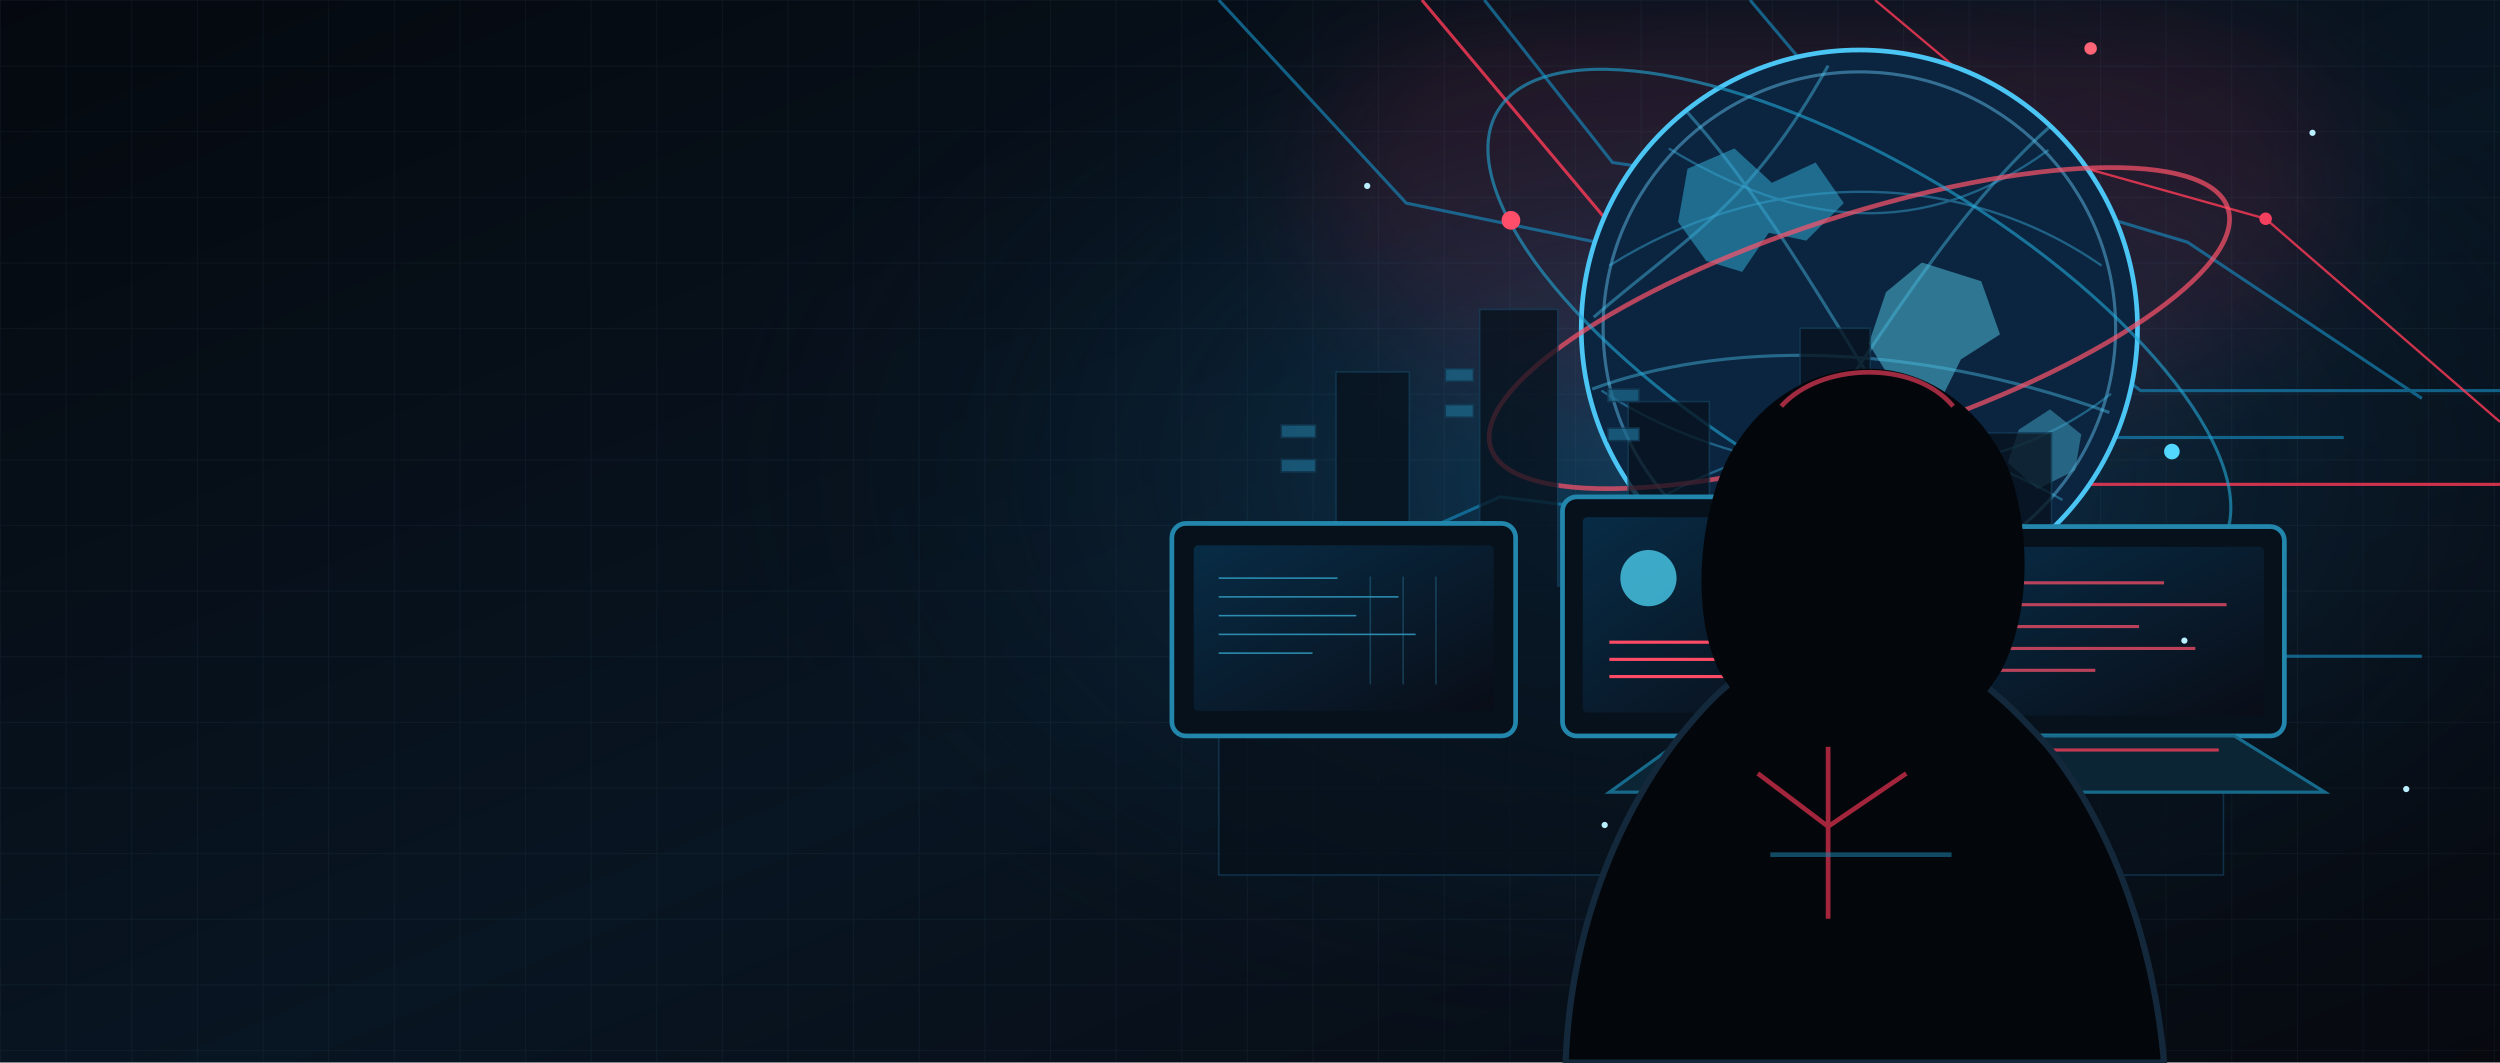
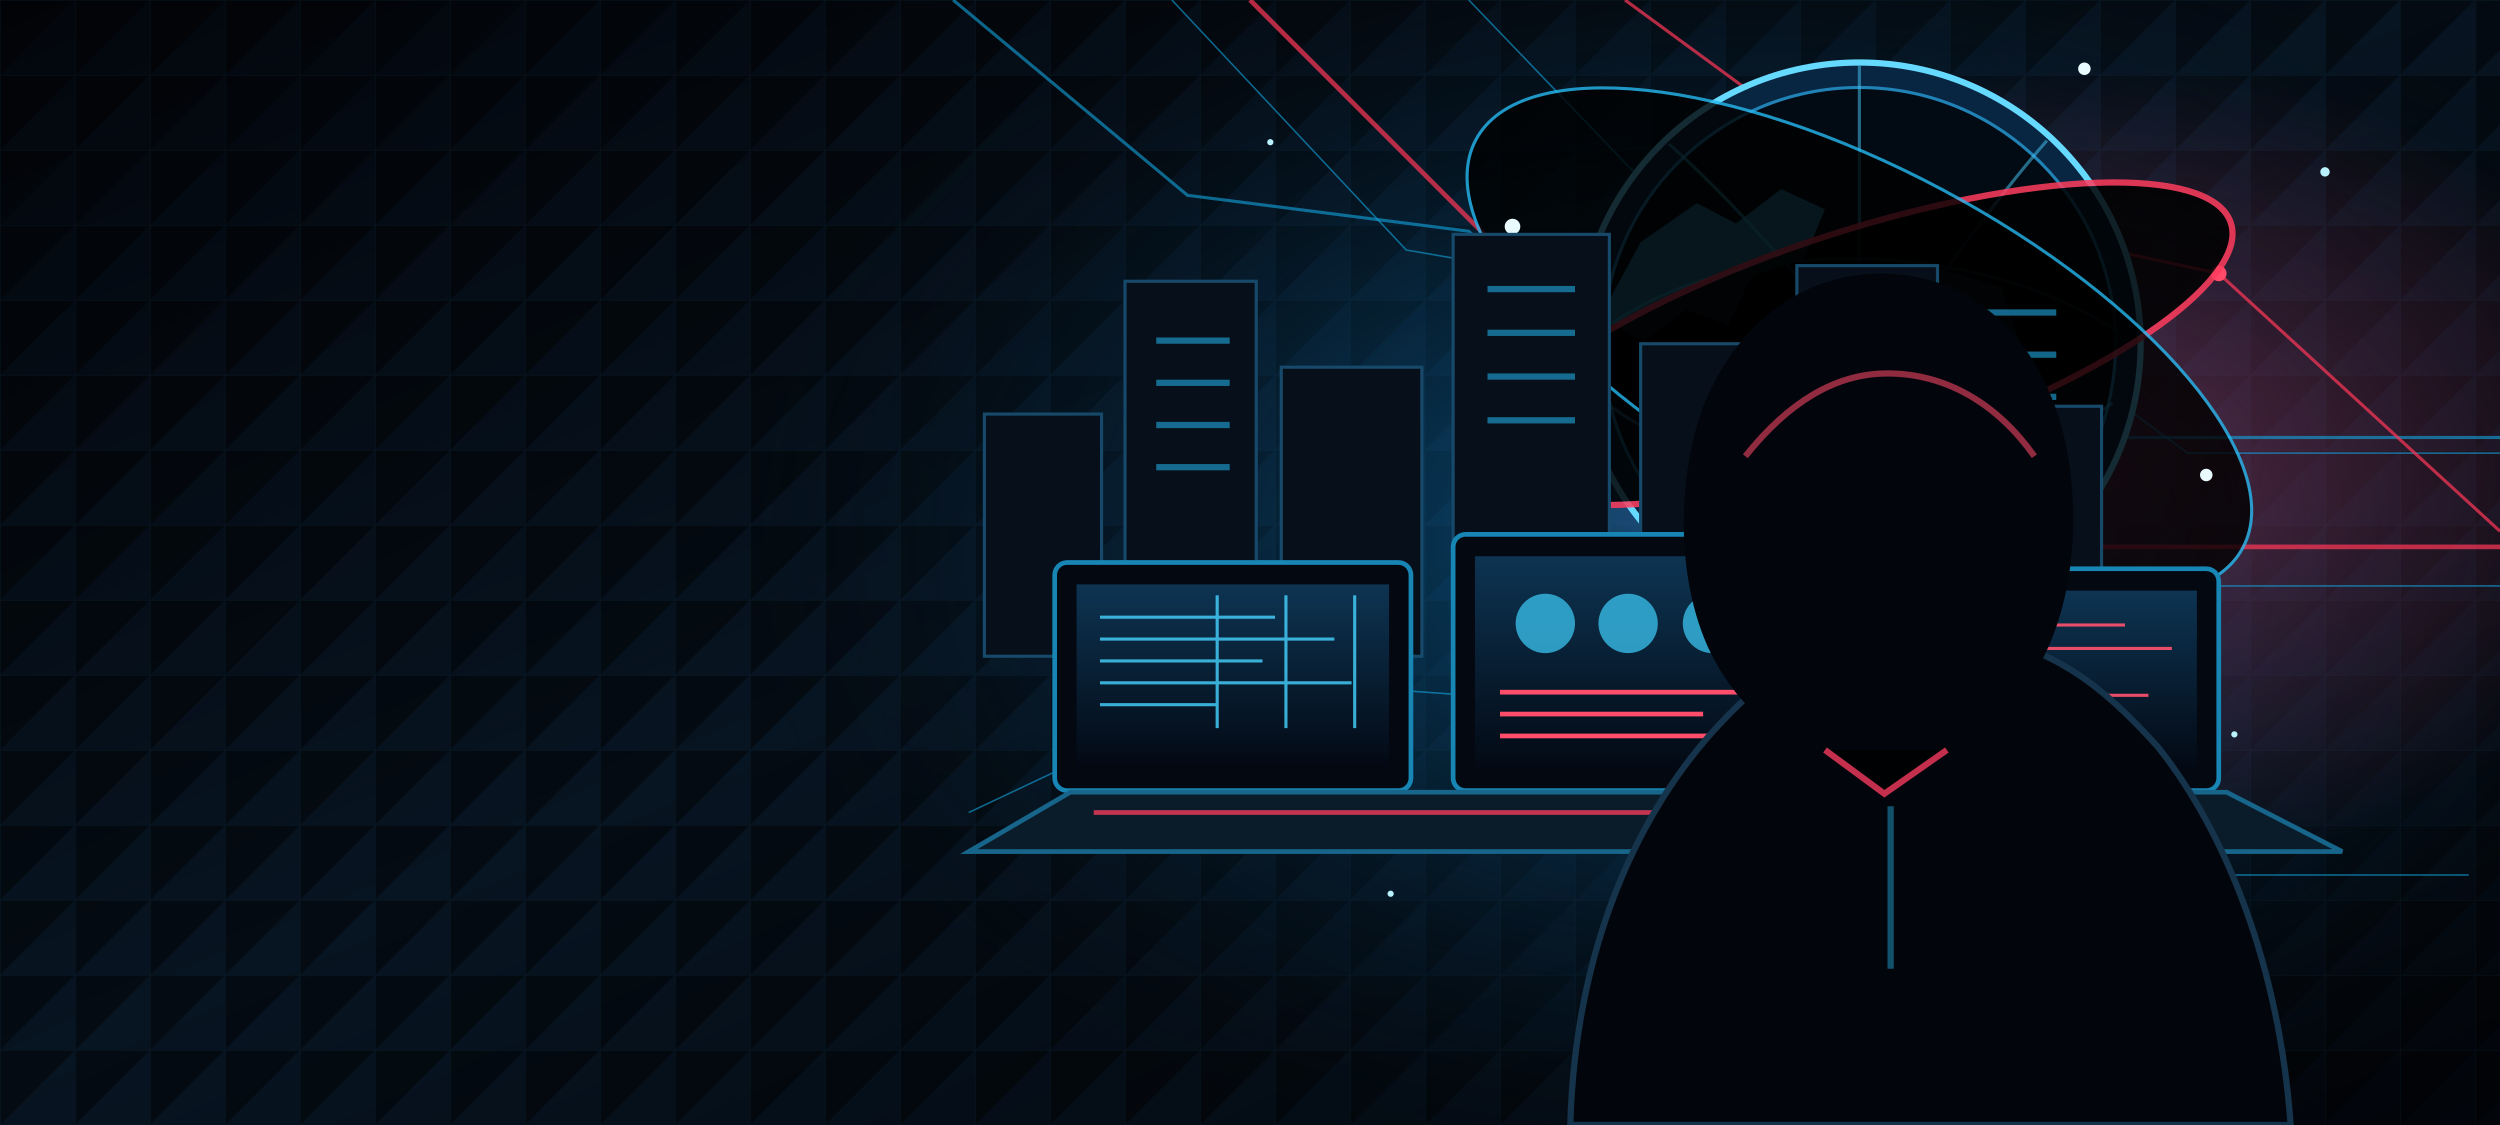
- <svg xmlns="http://www.w3.org/2000/svg" viewBox="0 0 1600 680" fill="none">
+ <svg xmlns="http://www.w3.org/2000/svg" viewBox="0 0 1600 720">
  <defs>
    <linearGradient id="bg" x2="1" y2="1">
-       <stop stop-color="#05090f" />
-       <stop offset=".55" stop-color="#081522" />
-       <stop offset="1" stop-color="#07090f" />
+       <stop stop-color="#03060c" />
+       <stop offset=".48" stop-color="#071421" />
+       <stop offset="1" stop-color="#02050a" />
    </linearGradient>
-     <radialGradient id="glow">
-       <stop stop-color="#1d7db8" stop-opacity=".42" />
-       <stop offset="1" stop-color="#07111d" stop-opacity="0" />
+     <radialGradient id="blue">
+       <stop stop-color="#0c78bd" stop-opacity=".7" />
+       <stop offset="1" stop-color="#06101a" stop-opacity="0" />
    </radialGradient>
-     <linearGradient id="glass" x2="1" y2="1">
-       <stop stop-color="#082c46" />
-       <stop offset="1" stop-color="#090d17" />
+     <radialGradient id="red">
+       <stop stop-color="#f42e54" stop-opacity=".32" />
+       <stop offset="1" stop-color="#f42e54" stop-opacity="0" />
+     </radialGradient>
+     <linearGradient id="glass" x2="0" y2="1">
+       <stop stop-color="#0d3452" />
+       <stop offset="1" stop-color="#030914" />
    </linearGradient>
-     <linearGradient id="red" x2="1">
-       <stop stop-color="#fb344f" />
-       <stop offset="1" stop-color="#7f1d3a" />
-     </linearGradient>
-     <linearGradient id="cyan" x2="1">
-       <stop stop-color="#1e9ed4" />
-       <stop offset="1" stop-color="#143958" />
-     </linearGradient>
-     <filter id="blur">
-       <feGaussianBlur stdDeviation="35" />
+     <filter id="glow">
+       <feGaussianBlur stdDeviation="20" />
    </filter>
-     <pattern id="grid" width="42" height="42" patternUnits="userSpaceOnUse">
-       <path d="M42 0H0V42" stroke="#7abbd9" stroke-opacity=".12" stroke-width="1" />
+     <pattern id="grid" width="48" height="48" patternUnits="userSpaceOnUse">
+       <path d="M48 0H0V48" stroke="#2b85ae" stroke-opacity=".2" />
    </pattern>
  </defs>
-   <rect width="1600" height="680" fill="url(#bg)" />
-   <ellipse cx="1100" cy="300" rx="650" ry="390" fill="url(#glow)" />
-   <ellipse cx="1170" cy="120" rx="330" ry="160" fill="#e42b53" opacity=".12" filter="url(#blur)" />
-   <rect width="1600" height="680" fill="url(#grid)" opacity=".55" />
-   <g opacity=".65" stroke="#1689bd" stroke-width="2">
-     <path d="M780 0L900 130L1085 168L1210 280L1500 280" />
-     <path d="M950 0L1032 104L1210 130L1370 250L1600 250" />
-     <path d="M1120 0L1200 95L1400 155L1550 255" />
-     <path d="M820 380L960 318L1100 335L1235 420L1550 420" />
+   <rect width="1600" height="720" fill="url(#bg)" />
+   <rect width="1600" height="720" fill="url(#grid)" opacity=".45" />
+   <ellipse cx="1120" cy="345" rx="650" ry="420" fill="url(#blue)" />
+   <ellipse cx="1340" cy="300" rx="380" ry="260" fill="url(#red)" />
+   <g stroke="#13a6df" stroke-opacity=".6" fill="none">
+     <path d="M610 0L760 125L940 148L1080 280L1600 280" stroke-width="2" />
+     <path d="M750 0L900 160L1085 192L1290 375L1600 375" />
+     <path d="M940 0L1060 125L1210 150L1400 290L1600 290" />
+     <path d="M620 520L800 435L1010 450L1190 560L1580 560" />
  </g>
-   <g opacity=".8" stroke="#ff3a56">
-     <path d="M910 0L1040 155L1190 180L1320 310L1600 310" stroke-width="2" />
-     <path d="M1200 0L1325 105L1450 140L1600 270" stroke-width="1.5" />
+   <g stroke="#fb3656" stroke-opacity=".72" fill="none">
+     <path d="M800 0L970 170L1170 210L1320 350L1600 350" stroke-width="3" />
+     <path d="M1040 0L1220 132L1420 175L1600 340" stroke-width="2" />
  </g>
-   <g fill="#f43f5e">
-     <circle cx="1040" cy="155" r="5" />
-     <circle cx="1320" cy="310" r="5" />
-     <circle cx="1450" cy="140" r="4" />
+   <g fill="#ff4a69">
+     <circle cx="970" cy="170" r="6" />
+     <circle cx="1320" cy="350" r="6" />
+     <circle cx="1420" cy="175" r="5" />
+     <circle cx="1170" cy="210" r="4" />
  </g>
-   <circle cx="1190" cy="210" r="178" fill="#0b2540" stroke="#4ac5f4" stroke-width="3" />
-   <circle cx="1190" cy="210" r="164" stroke="#68cafa" stroke-opacity=".45" stroke-width="2" />
-   <path d="M1020 203C1080 151 1120 132 1170 42M1019 249C1100 219 1220 217 1350 264M1080 72C1150 150 1210 275 1270 354M1312 81C1242 143 1188 242 1110 352" stroke="#4cc7f1" stroke-opacity=".42" stroke-width="2" />
-   <path d="M1030 170C1125 110 1250 104 1345 170M1025 250C1120 312 1260 324 1351 252M1068 95C1150 145 1230 155 1311 96M1060 320C1150 270 1230 268 1320 320" stroke="#3cb5e5" stroke-opacity=".42" stroke-width="1.5" />
-   <path d="M1080 108L1110 95L1134 117L1162 104L1180 130L1156 154L1132 149L1115 174L1092 167L1074 142Z" fill="#31a6cf" opacity=".55" />
-   <path d="M1207 187L1230 168L1268 180L1280 214L1255 230L1240 260L1212 246L1196 220Z" fill="#4fc0dc" opacity=".52" />
-   <path d="M1292 275L1312 262L1332 278L1328 301L1304 313L1285 296Z" fill="#44a6c8" opacity=".5" />
-   <ellipse cx="1190" cy="210" rx="248" ry="72" stroke="#ff526b" stroke-width="3" transform="rotate(-18 1190 210)" opacity=".7" />
-   <ellipse cx="1190" cy="210" rx="270" ry="105" stroke="#22a6d5" stroke-width="2" transform="rotate(31 1190 210)" opacity=".6" />
-   <circle cx="967" cy="141" r="6" fill="#ff4e69" />
-   <circle cx="1390" cy="289" r="5" fill="#54d7ff" />
-   <circle cx="1338" cy="31" r="4" fill="#ff6477" />
-   <g opacity=".75" fill="#07101b" stroke="#123c56">
-     <path d="M780 375h75V238h47v137h45V198h50v177h45V257h52v118h58V210h45v165h70V277h46v98h110v185H780Z" />
-     <path d="M820 272h22v8h-22zm0 22h22v8h-22zm105-58h18v8h-18zm0 23h18v8h-18zm104-10h20v8h-20zm0 25h20v8h-20zm118-20h18v8h-18zm0 24h18v8h-18z" fill="#1c678a" />
+   <circle cx="1190" cy="220" r="180" fill="#082642" stroke="#66d9ff" stroke-width="4" />
+   <circle cx="1190" cy="220" r="164" stroke="#2ca9e7" stroke-width="2" opacity=".7" />
+   <path d="M1025 212C1105 150 1260 150 1355 212M1028 258C1110 320 1265 323 1352 258M1068 92C1150 165 1230 280 1300 348M1310 90C1240 170 1178 282 1090 347M1190 42V398" fill="none" stroke="#42bce9" stroke-width="2" opacity=".55" />
+   <path d="M1050 155l36-25 25 13 29-22 28 13-13 31-34 12-15 31-27-10-27 21-28-16zM1203 190l33-20 45 14 12 37-24 24-12 34-34-6-24-31zM1285 278l25-13 34 16-5 31-28 12-24-21z" fill="#2aa2ca" opacity=".65" />
+   <ellipse cx="1190" cy="220" rx="250" ry="72" transform="rotate(-18 1190 220)" stroke="#ff3c5d" stroke-width="4" opacity=".85" />
+   <ellipse cx="1190" cy="220" rx="278" ry="112" transform="rotate(28 1190 220)" stroke="#25b8ef" stroke-width="2" opacity=".8" />
+   <g fill="#e9fbff">
+     <circle cx="968" cy="145" r="5" />
+     <circle cx="1412" cy="304" r="4" />
+     <circle cx="1334" cy="44" r="4" />
+   </g>
+   <g fill="#07101a" stroke="#16496a" stroke-width="2">
+     <path d="M630 420V265h75v155zm90 0V180h84v240zm100 0V235h90v185zm110 0V150h100v270zm120 0V220h82v200zm100 0V170h90v250zm110 0V260h85v160z" />
+   </g>
+   <g stroke="#1c92c3" stroke-width="4" opacity=".7">
+     <path d="M740 218h47m-47 27h47m-47 27h47m-47 27h47M952 185h56m-56 28h56m-56 28h56m-56 28h56M1262 200h54m-54 27h54m-54 27h54" />
  </g>
  <g>
-     <rect x="750" y="335" width="220" height="136" rx="9" fill="#07111b" stroke="#2387ad" stroke-width="3" />
-     <rect x="764" y="349" width="192" height="106" rx="3" fill="url(#glass)" />
-     <g stroke="#35a7ce" opacity=".8">
-       <path d="M780 370h76m-76 12h115m-115 12h88m-88 12h126m-126 12h60" />
-       <path d="M877 369v69m21-69v69m21-69v69" opacity=".35" />
+     <rect x="675" y="360" width="228" height="146" rx="8" fill="#030811" stroke="#1886b4" stroke-width="3" />
+     <rect x="689" y="374" width="200" height="116" fill="url(#glass)" />
+     <g stroke="#42c9f4" stroke-width="2" opacity=".85">
+       <path d="M704 395h112m-112 14h150m-150 14h104m-104 14h161m-161 14h75m0-70v85m44-85v85m44-85v85" />
    </g>
-     <rect x="1000" y="318" width="200" height="153" rx="9" fill="#07111b" stroke="#2387ad" stroke-width="3" />
-     <rect x="1013" y="331" width="174" height="125" rx="3" fill="url(#glass)" />
-     <g fill="#4dd5f7" opacity=".75">
-       <circle cx="1055" cy="370" r="18" />
-       <circle cx="1114" cy="370" r="18" />
-       <circle cx="1172" cy="370" r="18" />
+     <rect x="930" y="342" width="222" height="164" rx="8" fill="#030811" stroke="#1886b4" stroke-width="3" />
+     <rect x="944" y="356" width="194" height="136" fill="url(#glass)" />
+     <g fill="#39bee9" opacity=".78">
+       <circle cx="989" cy="399" r="19" />
+       <circle cx="1042" cy="399" r="19" />
+       <circle cx="1096" cy="399" r="19" />
    </g>
-     <g stroke="#ff4b66" stroke-width="2">
-       <path d="M1030 411h132m-132 11h92m-92 11h118" />
+     <g stroke="#ff4d6a" stroke-width="3">
+       <path d="M960 443h165m-165 14h130m-130 14h154" />
    </g>
-     <rect x="1227" y="337" width="235" height="134" rx="9" fill="#07111b" stroke="#2387ad" stroke-width="3" />
-     <rect x="1240" y="350" width="209" height="108" rx="3" fill="url(#glass)" />
-     <g stroke="#e64b65" stroke-width="2" opacity=".8">
-       <path d="M1257 373h128m-128 14h168m-168 14h112m-112 14h148m-148 14h84" />
+     <rect x="1180" y="364" width="240" height="142" rx="8" fill="#030811" stroke="#1886b4" stroke-width="3" />
+     <rect x="1194" y="378" width="212" height="114" fill="url(#glass)" />
+     <g stroke="#ff526d" stroke-width="2" opacity=".9">
+       <path d="M1210 400h150m-150 15h180m-180 15h115m-115 15h165m-165 15h100" />
    </g>
-     <path d="M1080 471h350l58 36H1030Z" fill="#0c2535" stroke="#166b8c" stroke-width="2" />
-     <path d="M1090 480h330" stroke="#ff405a" stroke-width="2" opacity=".75" />
+     <path d="M685 507h740l74 38H620z" fill="#0a1c2a" stroke="#17658a" stroke-width="3" />
+     <path d="M700 520h700" stroke="#f33a5b" stroke-width="3" opacity=".8" />
  </g>
-   <path d="M1002 680C1005 592 1038 520 1072 475C1098 442 1120 420 1166 410L1208 410C1255 420 1281 445 1310 477C1350 526 1378 600 1385 680Z" fill="#03060b" stroke="#13283b" stroke-width="4" />
-   <path d="M1100 429C1080 386 1090 322 1107 291C1127 255 1160 236 1196 236C1235 236 1269 263 1285 299C1298 332 1302 388 1281 429C1259 465 1230 482 1191 482C1151 482 1120 463 1100 429Z" fill="#03070c" />
-   <path d="M1140 260C1165 232 1225 230 1250 260" stroke="#f43f5e" stroke-opacity=".65" stroke-width="3" />
-   <path d="M1170 478v110m-45-93 45 34 50-34" stroke="#e73251" stroke-opacity=".7" stroke-width="3" />
-   <path d="M1133 547h116" stroke="#1a789e" stroke-width="3" opacity=".6" />
-   <g fill="#b9efff">
-     <circle cx="875" cy="119" r="2" />
-     <circle cx="1480" cy="85" r="2" />
-     <circle cx="1398" cy="410" r="2" />
-     <circle cx="1027" cy="528" r="2" />
-     <circle cx="1540" cy="505" r="2" />
+   <path d="M1005 720c3-114 44-202 96-257 32-34 61-54 112-60h40c60 10 91 34 128 75 44 55 78 142 85 242z" fill="#02050b" stroke="#15334a" stroke-width="4" />
+   <path d="M1093 414c-24-54-17-125 1-163 22-47 62-76 110-76s88 29 108 77c18 41 22 110-1 162-20 45-58 72-109 72s-88-27-109-72z" fill="#02050b" />
+   <path d="M1117 292c28-35 58-53 91-53 37 0 70 19 94 53" fill="none" stroke="#f04462" stroke-width="4" opacity=".6" />
+   <path d="M1168 480l38 28 40-28" stroke="#f43a5c" stroke-width="4" opacity=".8" />
+   <path d="M1210 516v104" stroke="#1b83ae" stroke-width="4" opacity=".6" />
+   <g fill="#b9f2ff">
+     <circle cx="813" cy="91" r="2" />
+     <circle cx="1488" cy="110" r="3" />
+     <circle cx="1430" cy="470" r="2" />
+     <circle cx="890" cy="572" r="2" />
  </g>
</svg>
